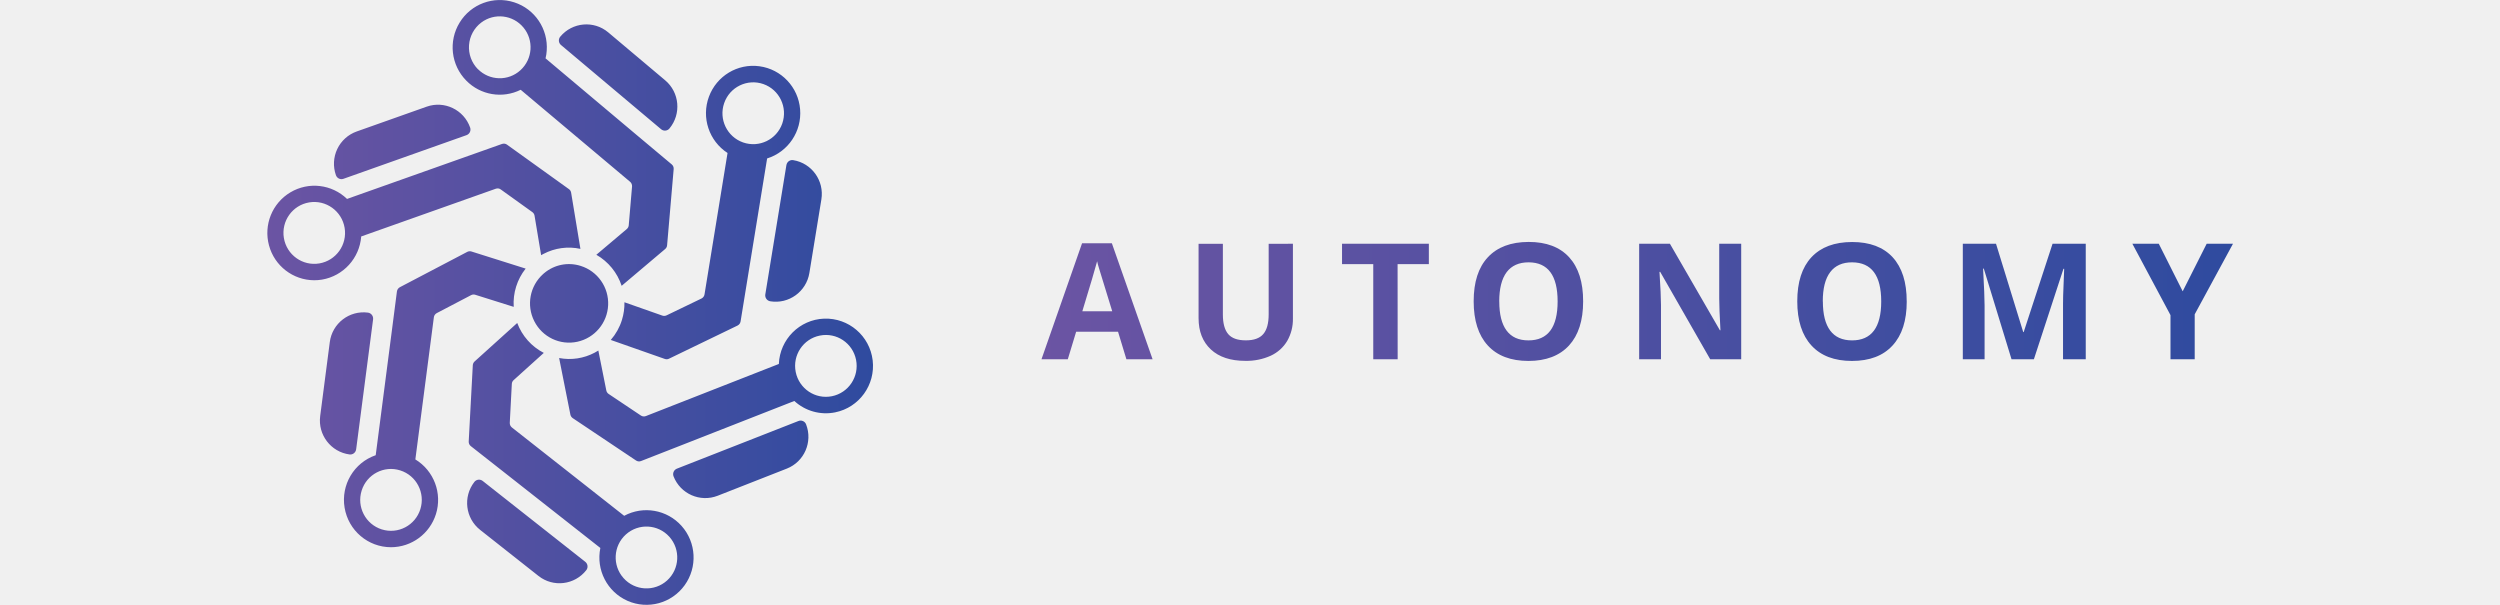
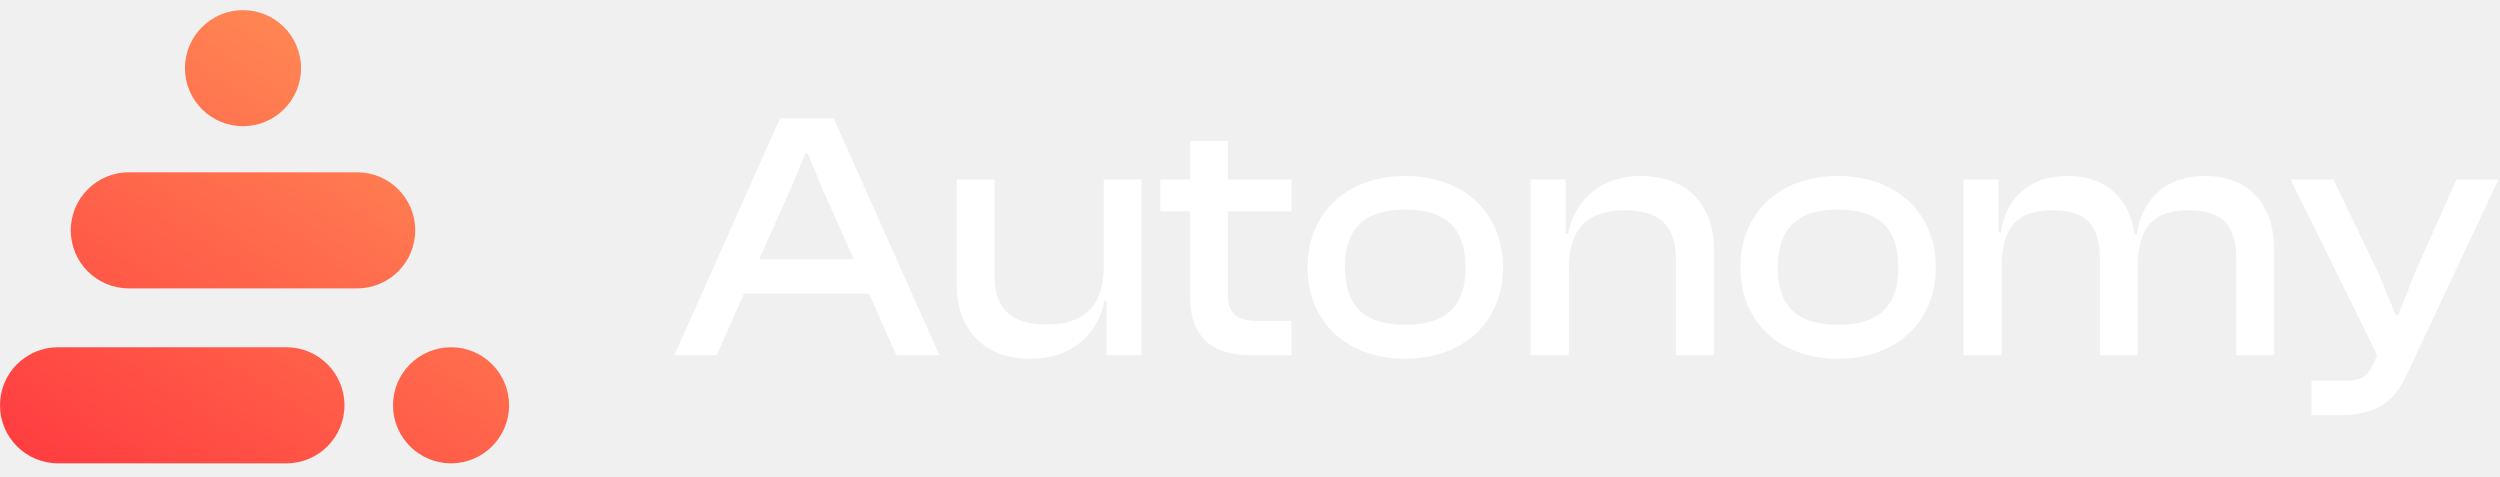
- <svg xmlns="http://www.w3.org/2000/svg" width="248px" height="60px" viewBox="0 0 195 60" version="1.1">
+ <svg xmlns="http://www.w3.org/2000/svg" width="189" height="36" viewBox="0 0 189 36" fill="none">
+   <path d="M54.186 26.852L56.243 22.203H65.702L67.759 26.852H71.019L63.03 8.951H58.968L50.98 26.852H54.186ZM59.824 14.161L60.865 11.623H61.079L62.121 14.161L64.553 19.612H57.392L59.824 14.161ZM77.885 27.12C81.306 27.12 83.069 24.982 83.496 22.738H83.657V26.852H86.302V13.573H83.443V20.146C83.443 23.032 82.08 24.528 79.141 24.528C76.336 24.528 75.187 23.272 75.187 20.787V13.573H72.328V21.562C72.328 24.635 74.145 27.12 77.885 27.12ZM97.634 26.852V24.261H95.229C93.573 24.261 92.825 23.833 92.825 22.203V15.978H97.634V13.573H92.825V10.661H89.966V13.573H87.721V15.978H89.966V22.364C89.966 25.597 91.729 26.852 94.588 26.852H97.634ZM106.226 27.12C110.661 27.12 113.627 24.314 113.627 20.226C113.627 16.085 110.661 13.306 106.226 13.306C101.817 13.306 98.851 16.085 98.851 20.226C98.851 24.314 101.817 27.12 106.226 27.12ZM106.226 24.555C103.019 24.555 101.683 23.032 101.683 20.226C101.683 17.394 103.019 15.844 106.226 15.844C109.459 15.844 110.795 17.394 110.795 20.226C110.795 23.032 109.459 24.555 106.226 24.555ZM118.607 26.852V20.28C118.607 17.394 119.916 15.898 122.828 15.898C125.58 15.898 126.702 17.154 126.702 19.638V26.852H129.588V18.864C129.588 15.791 127.771 13.306 124.084 13.306C120.717 13.306 118.954 15.444 118.553 17.688H118.366V13.573H115.721V26.852H118.607ZM138.946 27.12C143.381 27.12 146.347 24.314 146.347 20.226C146.347 16.085 143.381 13.306 138.946 13.306C134.537 13.306 131.572 16.085 131.572 20.226C131.572 24.314 134.537 27.12 138.946 27.12ZM138.946 24.555C135.74 24.555 134.404 23.032 134.404 20.226C134.404 17.394 135.74 15.844 138.946 15.844C142.179 15.844 143.515 17.394 143.515 20.226C143.515 23.032 142.179 24.555 138.946 24.555ZM151.327 26.852V20.28C151.327 17.341 152.315 15.898 155.174 15.898C157.739 15.898 158.755 17.02 158.755 19.638V26.852H161.614V20.28C161.614 17.341 162.629 15.898 165.461 15.898C168.026 15.898 169.068 17.02 169.068 19.638V26.852H171.927V18.864C171.927 15.657 170.19 13.306 166.744 13.306C163.377 13.306 161.881 15.417 161.534 17.688H161.373C160.999 15.15 159.369 13.306 156.35 13.306C153.037 13.306 151.594 15.363 151.247 17.581H151.086V13.573H148.441V26.852H151.327ZM176.645 31.395C179.371 31.395 180.867 30.673 181.963 28.295L188.883 13.573H185.703L182.577 20.6L181.321 23.807H181.107L179.798 20.627L176.405 13.573H173.172L179.718 26.852L179.397 27.547C178.997 28.456 178.516 28.776 177.34 28.776H174.748V31.395H176.645Z" fill="white" />
+   <path fill-rule="evenodd" clip-rule="evenodd" d="M22.758 5.153C22.758 7.576 20.794 9.54 18.371 9.54C15.948 9.54 13.983 7.576 13.983 5.153C13.983 2.73 15.948 0.766 18.371 0.766C20.794 0.766 22.758 2.73 22.758 5.153ZM26.042 30.639C26.042 28.216 24.078 26.252 21.655 26.252L4.387 26.252C1.964 26.252 -0 28.216 -0 30.639C-0 33.062 1.964 35.027 4.387 35.027L21.655 35.027C24.078 35.027 26.042 33.062 26.042 30.639ZM29.711 30.639C29.711 33.062 31.675 35.027 34.098 35.027C36.521 35.027 38.485 33.062 38.485 30.639C38.485 28.216 36.521 26.252 34.098 26.252C31.675 26.252 29.711 28.216 29.711 30.639ZM5.35 17.413C5.35 19.837 7.314 21.801 9.737 21.801L27.005 21.801C29.428 21.801 31.392 19.837 31.392 17.413C31.392 14.99 29.428 13.026 27.005 13.026L9.737 13.026C7.314 13.026 5.35 14.99 5.35 17.413Z" fill="url(#paint0_linear_1_47)" />
  <defs>
-     <linearGradient id="linear0" gradientUnits="userSpaceOnUse" x1="0" y1="182.99" x2="368.38" y2="182.99" gradientTransform="matrix(0.163154,0,0,0.163908,0,0.0064082)">
-       <stop offset="0" style="stop-color:rgb(41.961%,32.941%,63.922%);stop-opacity:1;" />
-       <stop offset="1" style="stop-color:rgb(18.431%,29.412%,62.353%);stop-opacity:1;" />
-     </linearGradient>
-     <linearGradient id="linear1" gradientUnits="userSpaceOnUse" x1="470.84" y1="182.36" x2="1195.19" y2="182.36" gradientTransform="matrix(0.163154,0,0,0.163908,0,0.0064082)">
-       <stop offset="0" style="stop-color:rgb(41.961%,32.941%,63.922%);stop-opacity:1;" />
-       <stop offset="1" style="stop-color:rgb(18.431%,29.412%,62.353%);stop-opacity:1;" />
+     <linearGradient id="paint0_linear_1_47" x1="23.94" y1="-1.739" x2="0" y2="35.027" gradientUnits="userSpaceOnUse">
+       <stop stop-color="#FF8E56" />
+       <stop offset="1" stop-color="#FF3A3F" />
    </linearGradient>
  </defs>
-   <g id="surface1">
-     <path style=" stroke:none;fill-rule:nonzero;fill:url(#linear0);" d="M 31.109 26.379 C 32.789 26.906 33.906 28.504 33.828 30.27 C 33.746 32.039 32.492 33.527 30.773 33.902 C 29.051 34.277 27.297 33.438 26.5 31.859 C 25.699 30.281 26.062 28.363 27.375 27.188 L 27.473 27.102 C 28.48 26.25 29.852 25.977 31.109 26.379 Z M 39.082 12.82 C 39.203 12.922 39.355 12.969 39.512 12.953 C 39.668 12.941 39.812 12.867 39.91 12.746 C 41.105 11.305 40.914 9.164 39.484 7.965 L 33.836 3.211 C 32.406 2.008 30.273 2.199 29.078 3.637 C 28.977 3.754 28.93 3.91 28.941 4.066 C 28.957 4.223 29.031 4.367 29.152 4.465 Z M 51.512 16.371 L 49.418 29.207 C 49.395 29.363 49.43 29.523 49.523 29.648 C 49.613 29.777 49.754 29.859 49.906 29.887 C 51.75 30.188 53.484 28.934 53.789 27.086 L 54.98 19.785 C 55.281 17.934 54.035 16.188 52.191 15.887 C 52.035 15.859 51.879 15.895 51.75 15.988 C 51.625 16.078 51.539 16.219 51.512 16.371 Z M 7.57 17.738 L 19.781 13.406 C 20.086 13.297 20.246 12.961 20.137 12.652 C 19.516 10.887 17.586 9.957 15.824 10.582 L 8.883 13.043 C 8.035 13.344 7.344 13.969 6.957 14.781 C 6.57 15.598 6.523 16.531 6.824 17.379 C 6.934 17.688 7.266 17.848 7.57 17.738 Z M 16.746 50.996 C 16.133 52.953 14.328 54.281 12.285 54.285 C 10.004 54.281 8.059 52.625 7.684 50.363 C 7.305 48.105 8.609 45.902 10.77 45.156 L 12.289 33.445 L 12.875 28.91 C 12.902 28.73 13.008 28.578 13.164 28.492 L 19.855 24.984 C 19.984 24.918 20.133 24.906 20.27 24.949 L 25.645 26.645 C 24.793 27.719 24.371 29.074 24.461 30.441 L 20.648 29.242 C 20.512 29.195 20.359 29.211 20.234 29.277 L 16.824 31.062 C 16.668 31.148 16.559 31.301 16.539 31.477 L 14.703 45.574 C 16.547 46.695 17.391 48.934 16.746 50.996 Z M 13.203 46.664 C 11.594 46.152 9.879 47.051 9.375 48.668 C 8.867 50.285 9.762 52.008 11.371 52.516 C 12.98 53.023 14.695 52.125 15.199 50.512 C 15.707 48.895 14.812 47.172 13.203 46.664 Z M 5.441 27.738 C 5.184 27.781 4.922 27.801 4.664 27.801 C 2.562 27.789 0.73 26.375 0.184 24.34 C -0.367 22.305 0.504 20.152 2.312 19.078 C 4.117 18.004 6.414 18.273 7.926 19.734 L 19.012 15.801 L 23.305 14.277 C 23.469 14.223 23.652 14.246 23.793 14.348 L 29.934 18.758 C 30.055 18.84 30.133 18.969 30.156 19.113 L 31.078 24.688 C 29.836 24.418 28.539 24.594 27.41 25.188 C 27.332 25.227 27.254 25.27 27.18 25.312 L 26.527 21.395 C 26.504 21.25 26.422 21.121 26.305 21.039 L 23.176 18.793 C 23.035 18.688 22.848 18.66 22.68 18.723 L 9.332 23.457 C 9.168 25.613 7.562 27.379 5.441 27.738 Z M 5.172 26.133 C 6.836 25.855 7.965 24.277 7.688 22.605 C 7.41 20.934 5.836 19.801 4.172 20.078 C 2.508 20.355 1.383 21.938 1.66 23.609 C 1.938 25.281 3.512 26.41 5.172 26.133 Z M 52.699 41.766 L 40.645 46.492 C 40.344 46.613 40.199 46.953 40.316 47.254 C 40.996 48.996 42.949 49.855 44.688 49.18 L 51.547 46.488 C 53.281 45.809 54.141 43.844 53.465 42.098 C 53.41 41.949 53.297 41.832 53.152 41.77 C 53.008 41.707 52.844 41.703 52.699 41.766 Z M 31.562 55.734 L 21.375 47.703 C 21.117 47.508 20.758 47.555 20.559 47.805 C 19.406 49.281 19.664 51.414 21.137 52.57 L 26.922 57.137 C 28.391 58.293 30.512 58.031 31.664 56.555 C 31.859 56.301 31.812 55.934 31.562 55.734 Z M 8.832 44.562 L 10.512 31.668 C 10.547 31.348 10.32 31.055 10.004 31.012 C 8.152 30.77 6.457 32.078 6.215 33.934 L 5.262 41.273 C 5.02 43.133 6.324 44.836 8.176 45.082 C 8.328 45.102 8.488 45.059 8.609 44.961 C 8.734 44.863 8.812 44.719 8.832 44.562 Z M 56.344 40.906 C 54.895 41.199 53.391 40.781 52.297 39.777 L 41.336 44.074 L 37.094 45.734 C 36.926 45.801 36.742 45.781 36.594 45.68 L 30.312 41.477 C 30.195 41.395 30.109 41.27 30.082 41.129 L 28.965 35.516 C 30.168 35.746 31.41 35.559 32.492 34.984 C 32.617 34.918 32.738 34.848 32.855 34.773 L 33.645 38.73 C 33.672 38.871 33.754 38.996 33.875 39.078 L 37.074 41.219 C 37.223 41.32 37.41 41.34 37.574 41.273 L 50.762 36.105 C 50.863 33.66 52.816 31.703 55.25 31.609 C 57.688 31.52 59.785 33.32 60.07 35.75 C 60.355 38.18 58.734 40.426 56.344 40.906 Z M 58.422 35.699 C 58.094 34.035 56.488 32.957 54.832 33.289 C 53.176 33.617 52.102 35.234 52.434 36.898 C 52.766 38.562 54.375 39.637 56.027 39.305 C 57.68 38.973 58.75 37.359 58.422 35.699 Z M 41.105 52.164 C 42.578 53.809 42.707 56.262 41.418 58.055 C 40.125 59.848 37.766 60.492 35.75 59.602 C 33.734 58.711 32.609 56.527 33.055 54.359 L 23.793 47.074 L 20.203 44.254 C 20.062 44.145 19.988 43.973 19.996 43.793 L 20.402 36.23 C 20.41 36.086 20.477 35.949 20.586 35.852 L 24.809 32.039 C 25.289 33.324 26.23 34.383 27.445 35.008 L 24.453 37.707 C 24.344 37.801 24.281 37.938 24.273 38.082 L 24.07 41.941 C 24.059 42.117 24.137 42.289 24.277 42.402 L 35.418 51.168 C 37.316 50.145 39.664 50.559 41.105 52.164 Z M 39.902 53.25 C 38.773 51.992 36.844 51.887 35.586 53.02 C 34.332 54.152 34.23 56.094 35.359 57.352 C 36.484 58.613 38.418 58.715 39.672 57.586 C 40.926 56.453 41.027 54.512 39.902 53.25 Z M 39.621 31.285 L 43.086 29.613 C 43.246 29.535 43.359 29.383 43.387 29.207 L 45.672 15.176 C 43.828 13.98 43.062 11.66 43.824 9.598 C 44.586 7.531 46.672 6.273 48.844 6.574 C 51.016 6.871 52.691 8.648 52.871 10.84 C 53.051 13.035 51.691 15.062 49.598 15.719 L 47.699 27.379 L 46.965 31.891 C 46.934 32.066 46.824 32.219 46.66 32.297 L 39.859 35.586 C 39.73 35.648 39.582 35.656 39.445 35.605 L 34.09 33.723 C 34.59 33.148 34.969 32.473 35.195 31.742 C 35.371 31.172 35.457 30.578 35.445 29.984 L 39.199 31.305 C 39.336 31.355 39.488 31.348 39.621 31.285 Z M 47.211 14.129 C 48.805 14.688 50.543 13.848 51.102 12.25 C 51.656 10.648 50.82 8.902 49.23 8.34 C 47.637 7.781 45.895 8.625 45.34 10.223 C 44.781 11.82 45.621 13.57 47.211 14.129 Z M 19.758 8 C 18.238 6.465 17.965 4.086 19.094 2.242 C 20.219 0.398 22.457 -0.434 24.508 0.23 C 26.559 0.891 27.891 2.875 27.734 5.035 C 27.719 5.289 27.68 5.543 27.617 5.789 L 36.637 13.375 L 40.137 16.309 C 40.273 16.422 40.344 16.598 40.328 16.777 L 39.676 24.332 C 39.664 24.477 39.598 24.609 39.484 24.703 L 35.168 28.352 C 34.738 27.047 33.844 25.953 32.656 25.273 L 35.68 22.719 C 35.789 22.625 35.859 22.492 35.871 22.348 L 36.199 18.5 C 36.211 18.32 36.141 18.145 36.004 18.031 L 25.152 8.906 C 23.348 9.805 21.172 9.441 19.758 8 Z M 20.906 6.855 C 22.059 8.02 23.922 8.07 25.129 6.965 C 26.34 5.863 26.473 3.996 25.43 2.734 C 24.387 1.469 22.539 1.254 21.234 2.242 C 20.531 2.777 20.09 3.594 20.027 4.477 C 19.965 5.363 20.285 6.23 20.906 6.863 Z M 20.906 6.855 " />
-     <path style=" stroke:none;fill-rule:nonzero;fill:url(#linear1);" d="M 85.238 35.637 L 84.41 32.91 L 80.254 32.91 L 79.426 35.637 L 76.816 35.637 L 80.84 24.133 L 83.797 24.133 L 87.836 35.637 Z M 83.832 30.875 C 83.07 28.402 82.641 27.004 82.543 26.68 C 82.441 26.355 82.371 26.098 82.336 25.914 C 82.164 26.582 81.672 28.234 80.867 30.875 Z M 101.758 24.18 L 101.758 31.594 C 101.773 32.375 101.578 33.145 101.191 33.82 C 100.809 34.465 100.238 34.973 99.562 35.285 C 98.766 35.645 97.902 35.816 97.031 35.797 C 95.566 35.797 94.426 35.418 93.617 34.664 C 92.805 33.906 92.398 32.875 92.398 31.562 L 92.398 24.188 L 94.809 24.188 L 94.809 31.203 C 94.809 32.082 94.988 32.73 95.34 33.145 C 95.695 33.559 96.281 33.766 97.098 33.762 C 97.887 33.762 98.461 33.555 98.816 33.141 C 99.172 32.727 99.352 32.074 99.352 31.184 L 99.352 24.188 Z M 112.148 35.637 L 109.727 35.637 L 109.727 26.203 L 106.629 26.203 L 106.629 24.18 L 115.242 24.18 L 115.242 26.203 L 112.141 26.203 Z M 130.547 29.902 C 130.547 31.797 130.078 33.254 129.145 34.273 C 128.207 35.293 126.863 35.805 125.117 35.805 C 123.371 35.805 122.027 35.293 121.09 34.273 C 120.156 33.254 119.688 31.793 119.688 29.887 C 119.688 27.98 120.156 26.523 121.098 25.516 C 122.035 24.512 123.383 24.004 125.141 24 C 126.895 24 128.234 24.508 129.16 25.52 C 130.086 26.535 130.551 27.992 130.547 29.895 Z M 122.227 29.902 C 122.227 31.184 122.469 32.145 122.953 32.793 C 123.434 33.441 124.156 33.766 125.121 33.766 C 127.051 33.766 128.016 32.477 128.016 29.902 C 128.016 27.324 127.059 26.031 125.141 26.023 C 124.176 26.023 123.453 26.348 122.961 26.996 C 122.473 27.648 122.227 28.613 122.223 29.895 Z M 146.227 35.637 L 143.152 35.637 L 138.191 26.969 L 138.121 26.969 C 138.219 28.5 138.27 29.594 138.27 30.246 L 138.27 35.641 L 136.105 35.641 L 136.105 24.18 L 139.156 24.18 L 144.113 32.762 L 144.168 32.762 C 144.086 31.273 144.047 30.223 144.047 29.602 L 144.047 24.18 L 146.227 24.18 Z M 162.648 29.902 C 162.648 31.797 162.18 33.254 161.242 34.273 C 160.309 35.293 158.965 35.805 157.219 35.805 C 155.469 35.805 154.129 35.293 153.195 34.273 C 152.258 33.254 151.789 31.793 151.789 29.887 C 151.789 27.98 152.258 26.523 153.195 25.516 C 154.137 24.512 155.48 24.008 157.234 24.008 C 158.988 24.008 160.328 24.516 161.258 25.527 C 162.184 26.543 162.648 27.996 162.645 29.895 Z M 154.328 29.902 C 154.328 31.184 154.57 32.145 155.055 32.793 C 155.539 33.441 156.262 33.766 157.223 33.766 C 159.152 33.766 160.117 32.477 160.117 29.902 C 160.117 27.324 159.156 26.031 157.23 26.023 C 156.27 26.023 155.543 26.348 155.055 26.996 C 154.562 27.648 154.32 28.613 154.32 29.895 Z M 173.043 35.637 L 170.293 26.648 L 170.223 26.648 C 170.324 28.477 170.371 29.699 170.371 30.309 L 170.371 35.637 L 168.211 35.637 L 168.211 24.18 L 171.504 24.18 L 174.203 32.941 L 174.25 32.941 L 177.113 24.18 L 180.406 24.18 L 180.406 35.637 L 178.152 35.637 L 178.152 30.215 C 178.152 29.961 178.152 29.664 178.164 29.328 C 178.176 28.996 178.203 28.105 178.266 26.664 L 178.195 26.664 L 175.262 35.637 Z M 190.023 28.898 L 192.402 24.18 L 195.012 24.18 L 191.215 31.18 L 191.215 35.637 L 188.812 35.637 L 188.812 31.258 L 185.031 24.18 L 187.652 24.18 Z M 190.023 28.898 " />
-   </g>
</svg>
